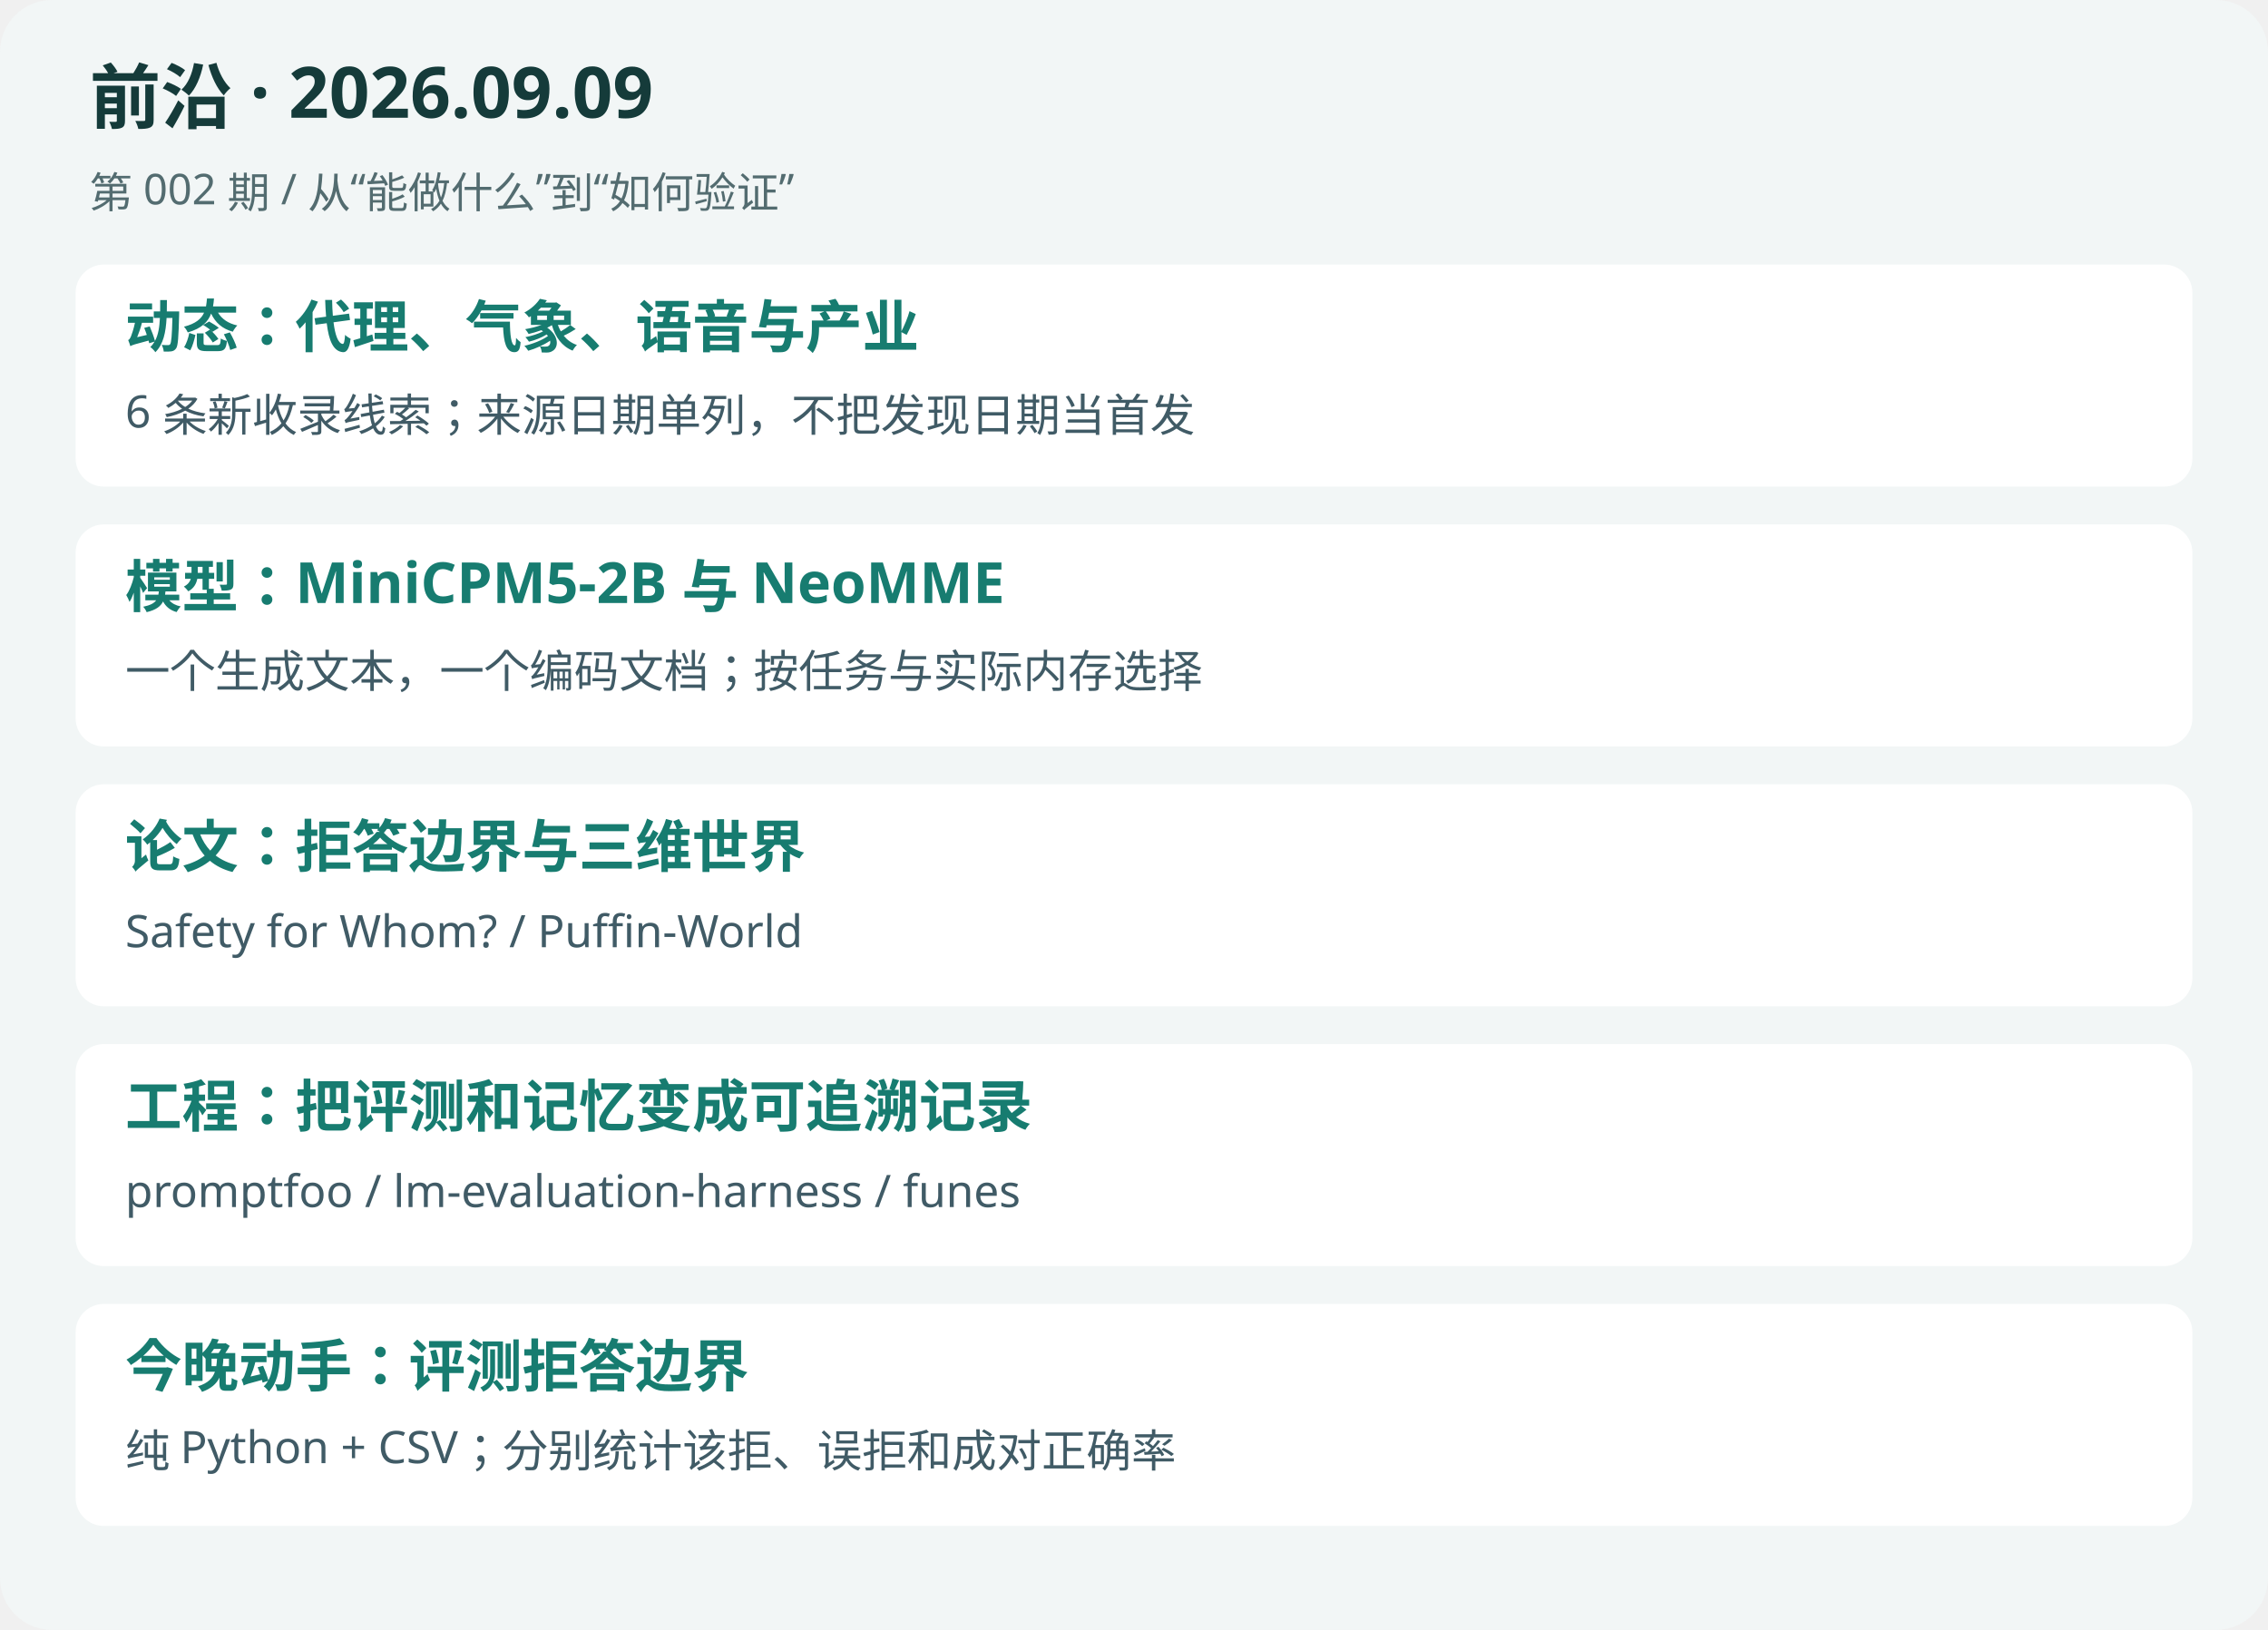
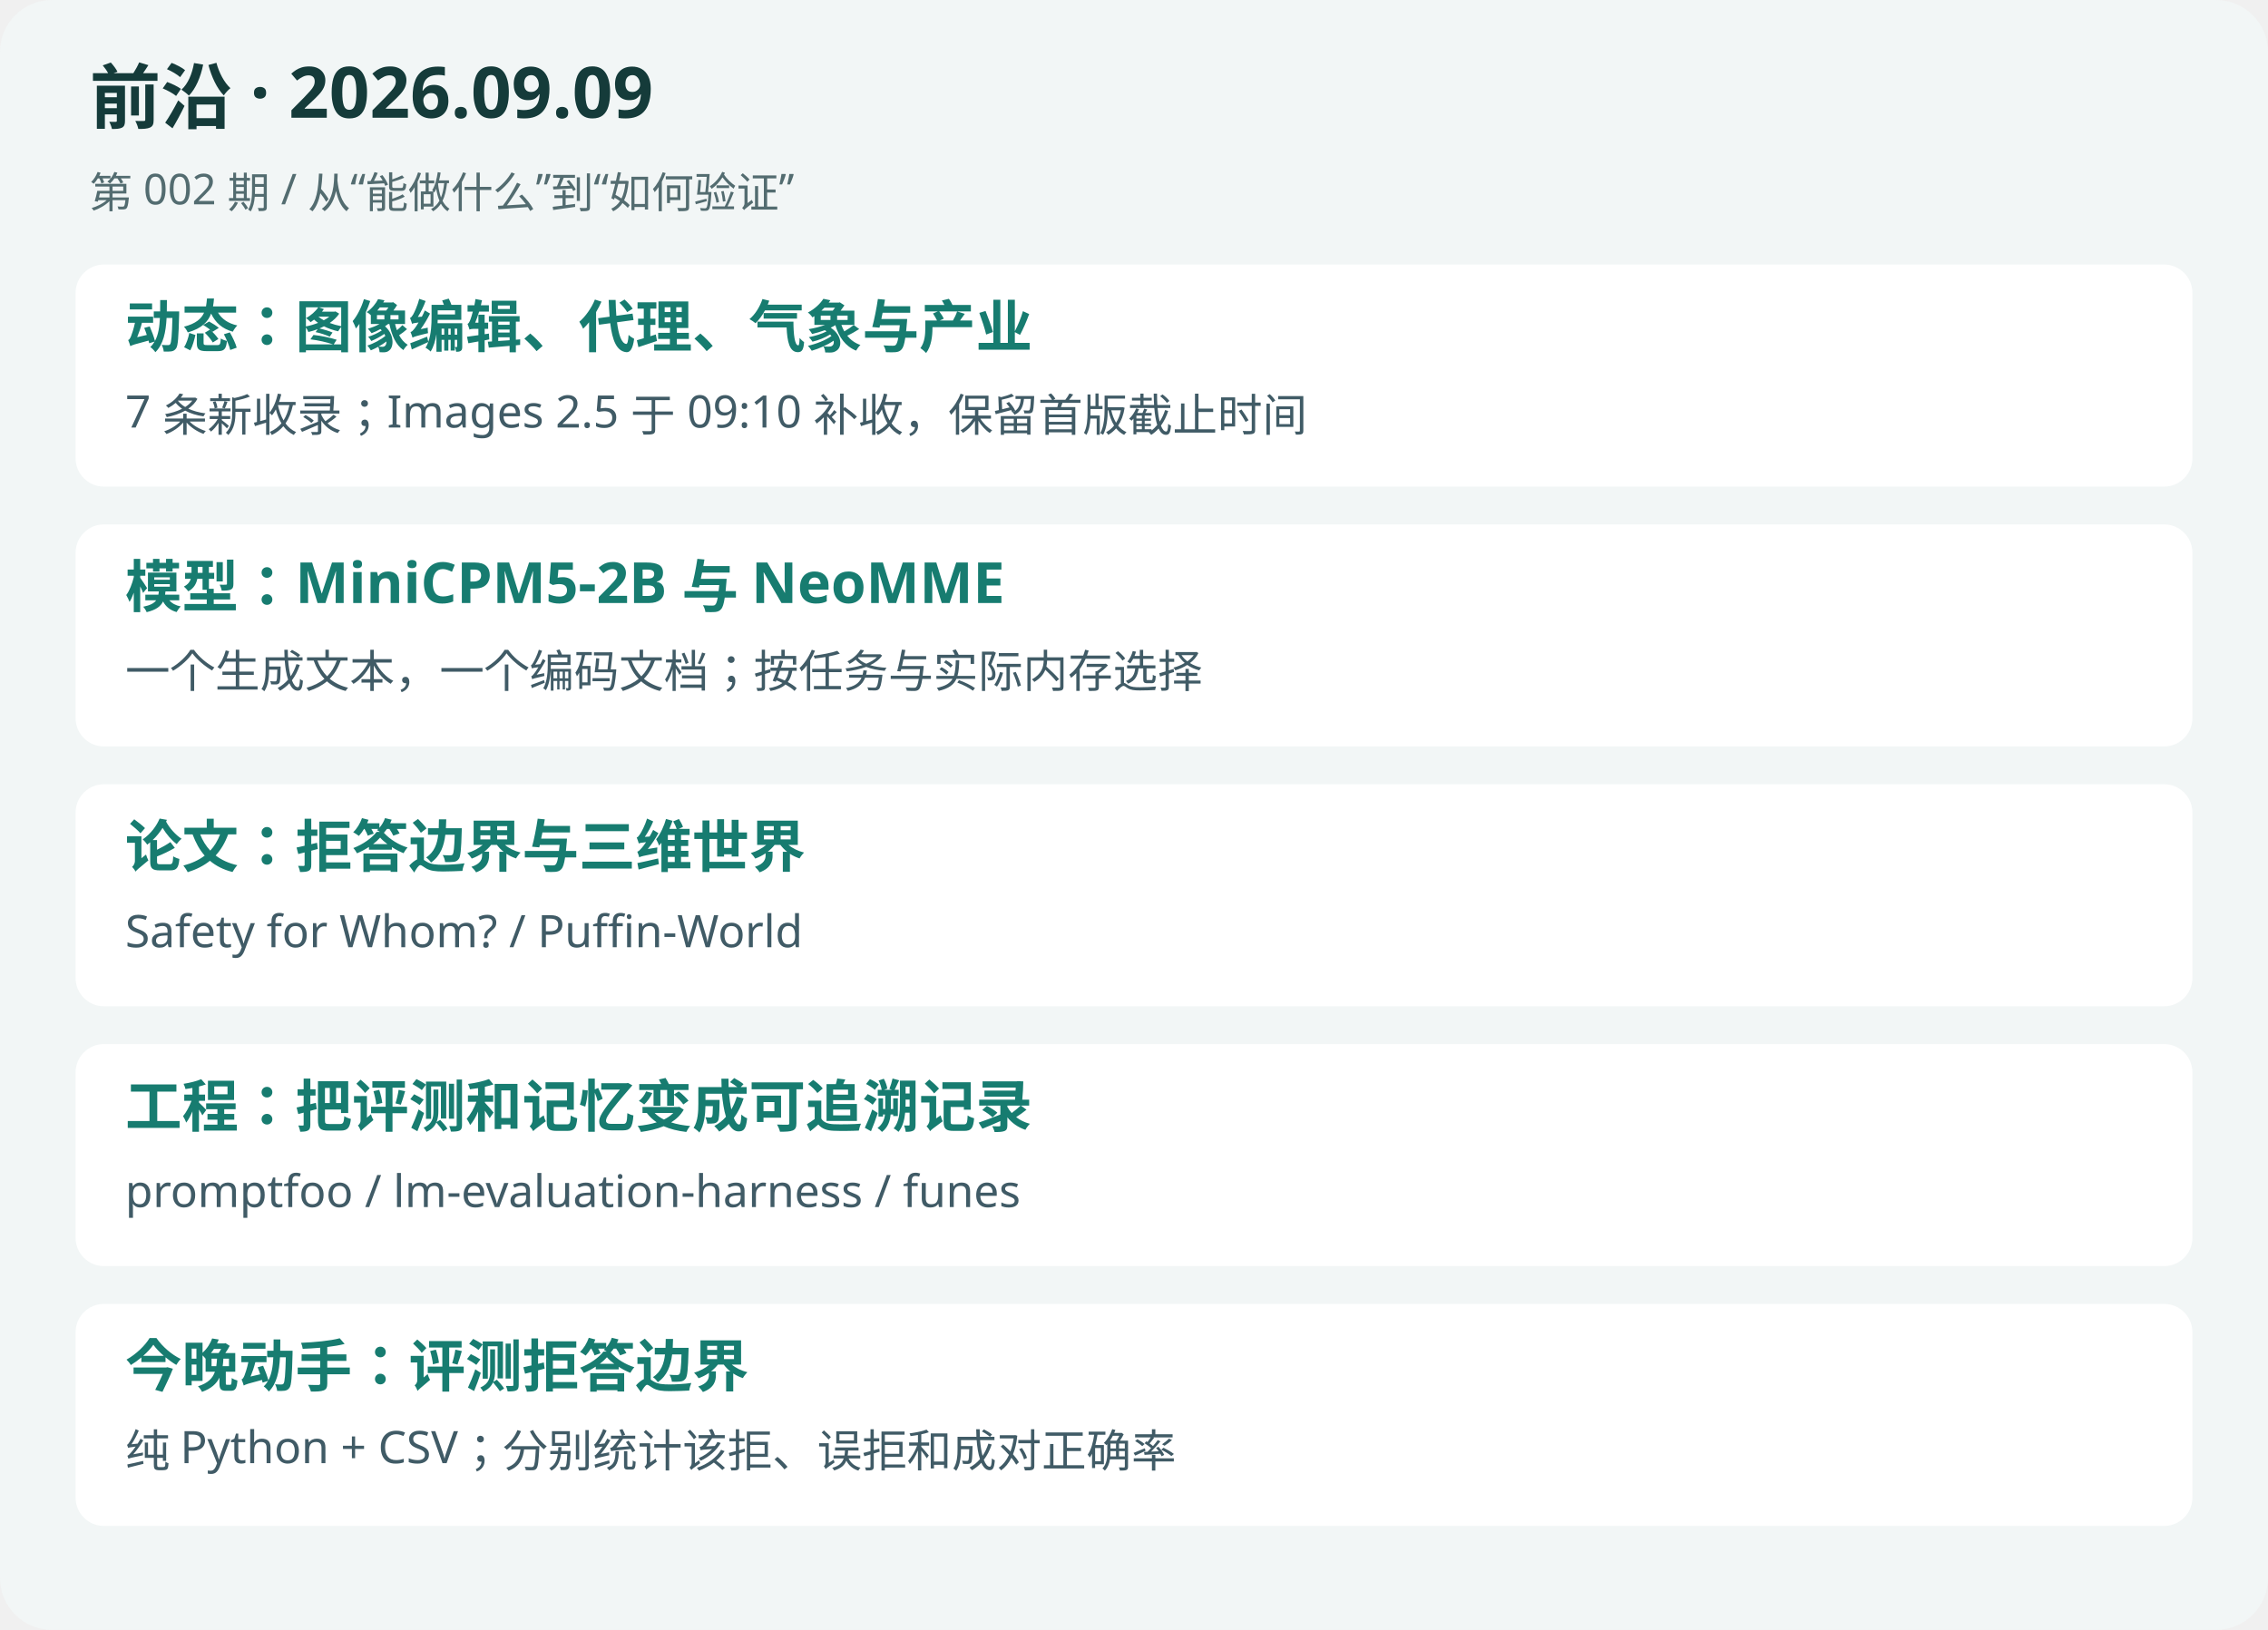
<svg xmlns="http://www.w3.org/2000/svg" width="960" height="690" viewBox="0 0 960 690">
  <rect width="960" height="690" rx="22" fill="#f2f6f6" />
  <g font-family="PingFang SC,Microsoft YaHei,sans-serif">
    <text x="38" y="52" font-size="30" font-weight="700" fill="#153b3a">前沿 · 2026.09.09</text>
    <text x="38" y="88" font-size="18" fill="#536c70">第 002 期  /  从“能做什么”到“如何验证”</text>
    <rect x="32" y="112" width="896" height="94" rx="12" fill="white" />
-     <text x="53" y="147" font-size="24" font-weight="600" fill="#177c70">动态：代理、气象、语音与产业</text>
-     <text x="53" y="181" font-size="19" fill="#405b66">6 条新收录线索；来源日期单列，不把发现日期当首发</text>
+     <text x="53" y="147" font-size="24" font-weight="600" fill="#177c70">动态：图像编辑、代理、气象与产业</text>
+     <text x="53" y="181" font-size="19" fill="#405b66">7 条新收录；Images 2.5 于 09:10 补收，保留首版截止时间</text>
    <rect x="32" y="222" width="896" height="94" rx="12" fill="white" />
    <text x="53" y="257" font-size="24" font-weight="600" fill="#177c70">模型：MiniCPM5-2B 与 NeoMME</text>
    <text x="53" y="291" font-size="19" fill="#405b66">一个生成文本，一个编码文档；按任务与实际内存选择</text>
    <rect x="32" y="332" width="896" height="94" rx="12" fill="white" />
    <text x="53" y="367" font-size="24" font-weight="600" fill="#177c70">论文：拒答边界与三维世界</text>
    <text x="53" y="401" font-size="19" fill="#405b66">Safety for Whom?  /  Puffin-World</text>
    <rect x="32" y="442" width="896" height="94" rx="12" fill="white" />
    <text x="53" y="477" font-size="24" font-weight="600" fill="#177c70">工程：把评测和记忆变成可追溯记录</text>
    <text x="53" y="511" font-size="19" fill="#405b66">promptfoo  /  lm-evaluation-harness  /  funes</text>
    <rect x="32" y="552" width="896" height="94" rx="12" fill="white" />
    <text x="53" y="587" font-size="24" font-weight="600" fill="#177c70">今晚动手：评测拒答边界</text>
    <text x="53" y="621" font-size="19" fill="#405b66">纯 Python + CSV；分别统计该拒、误拒和成对正确率</text>
  </g>
</svg>
